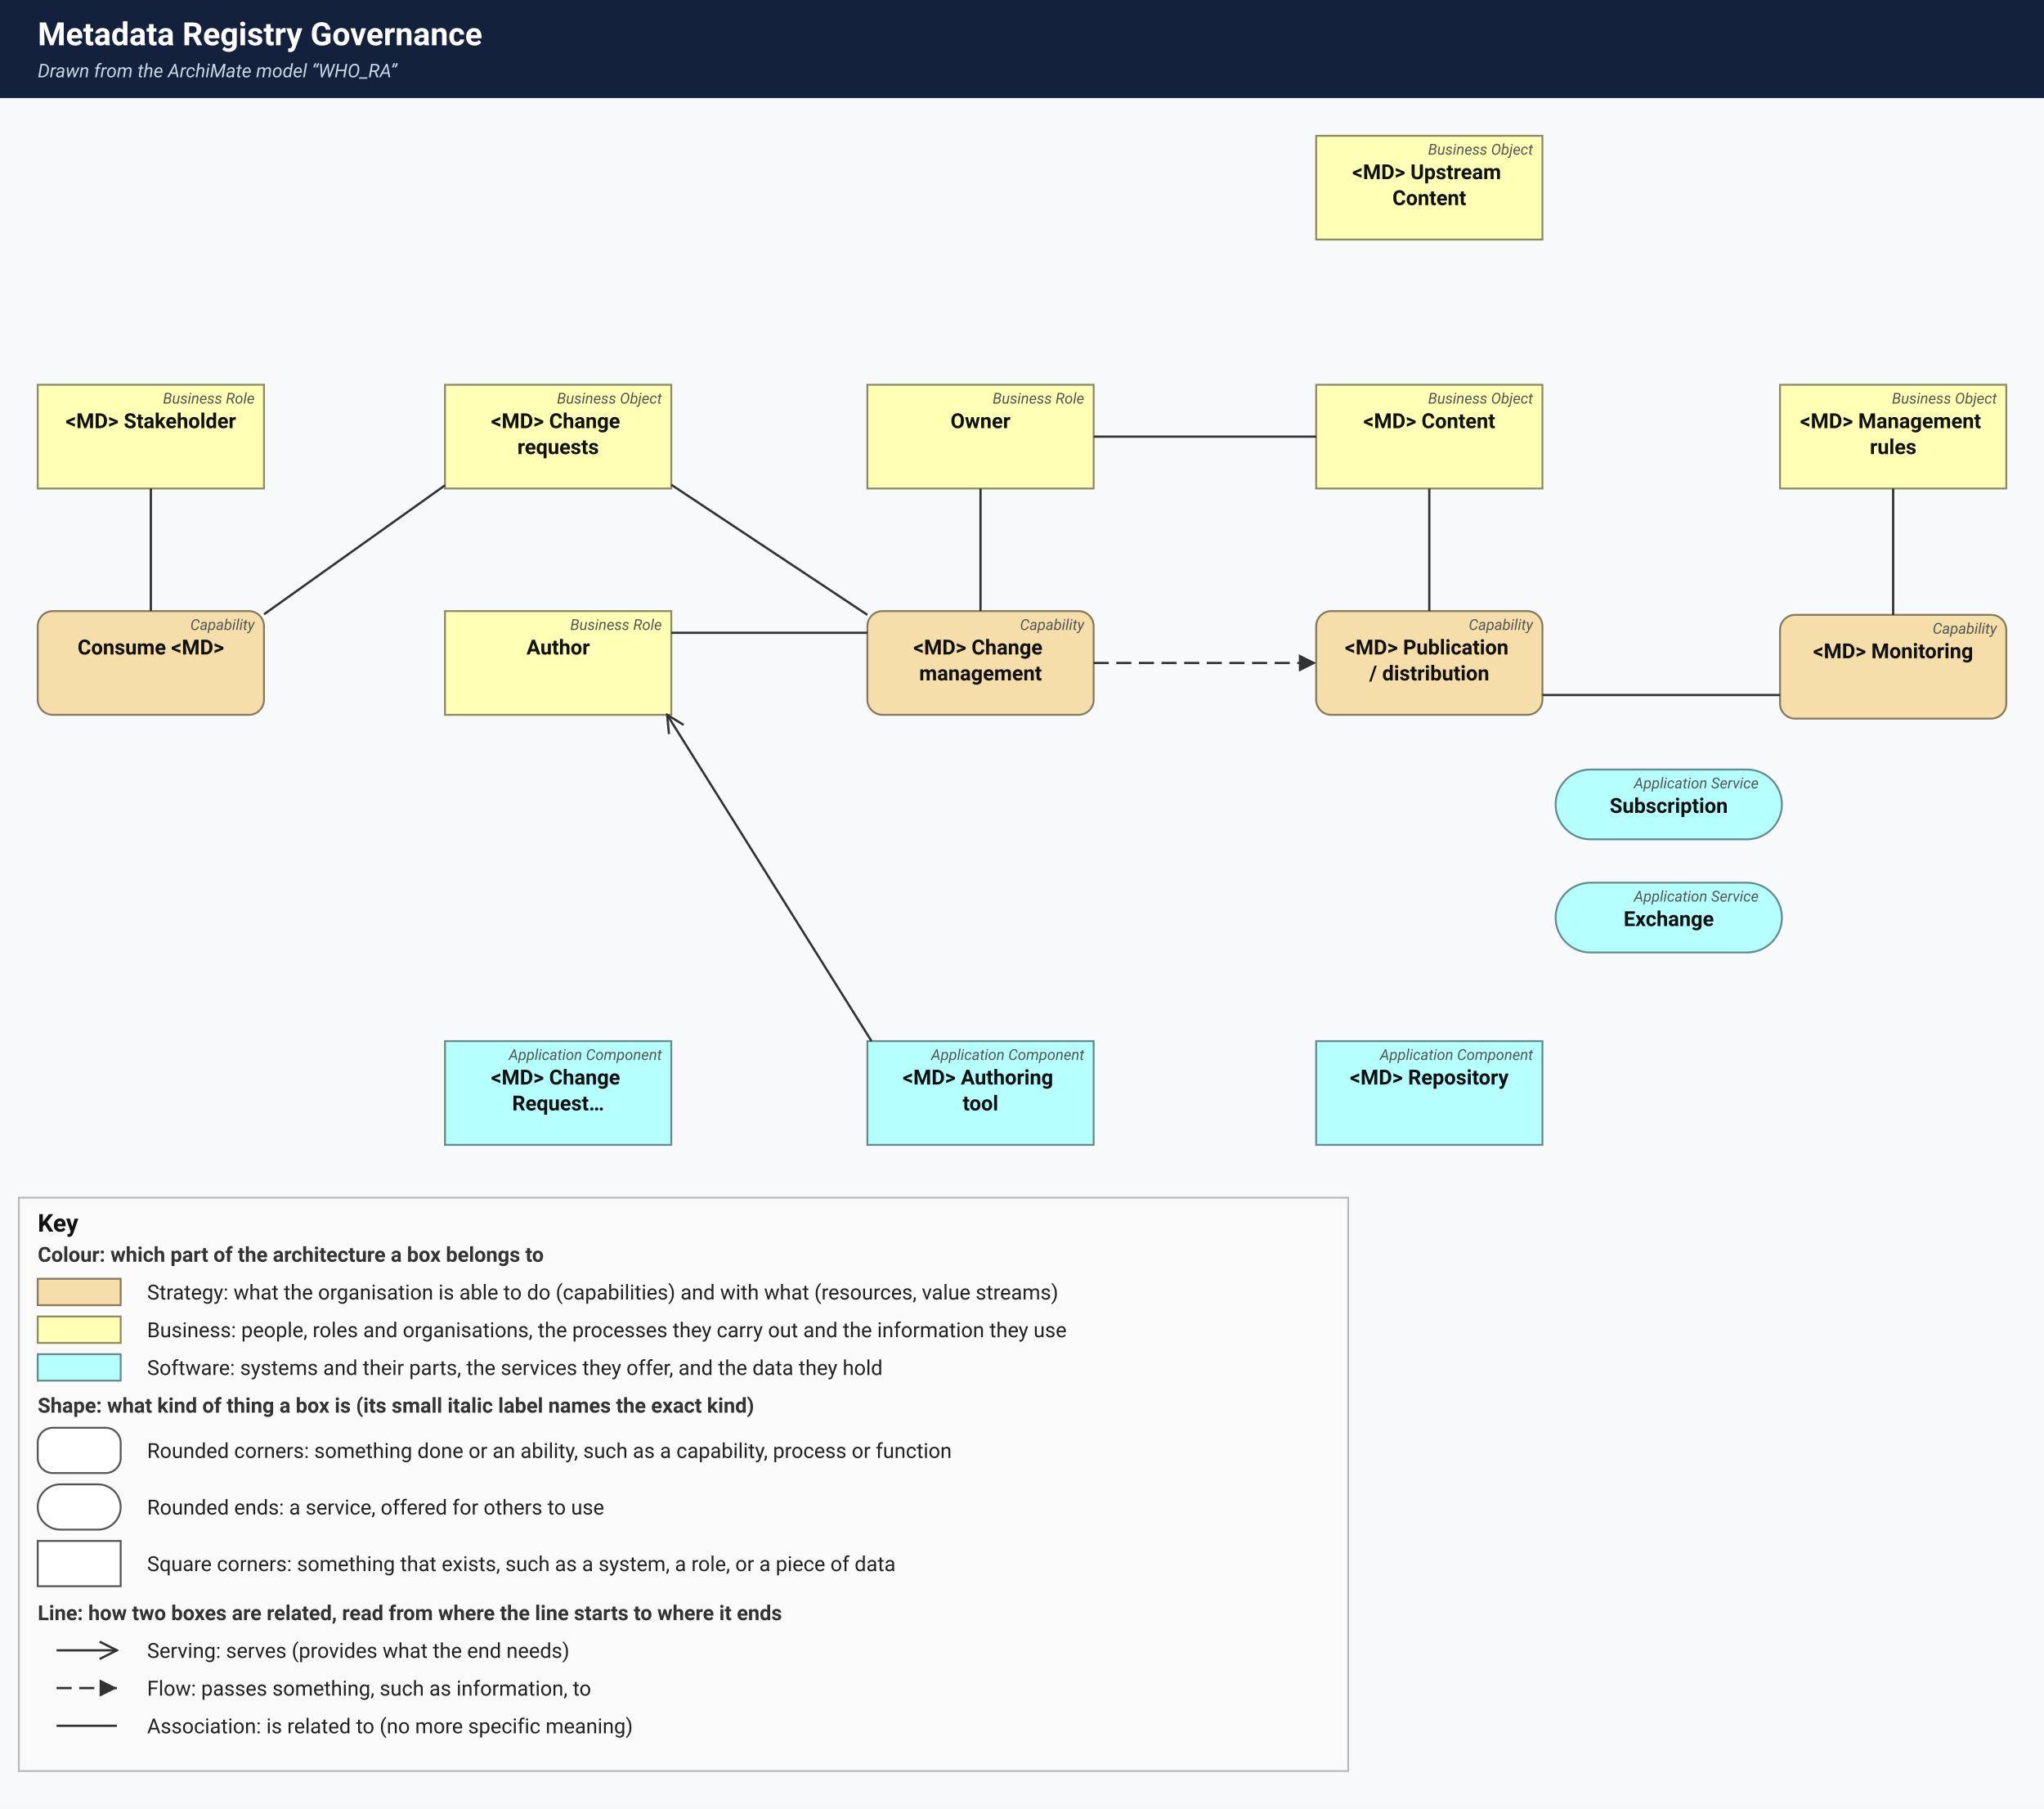
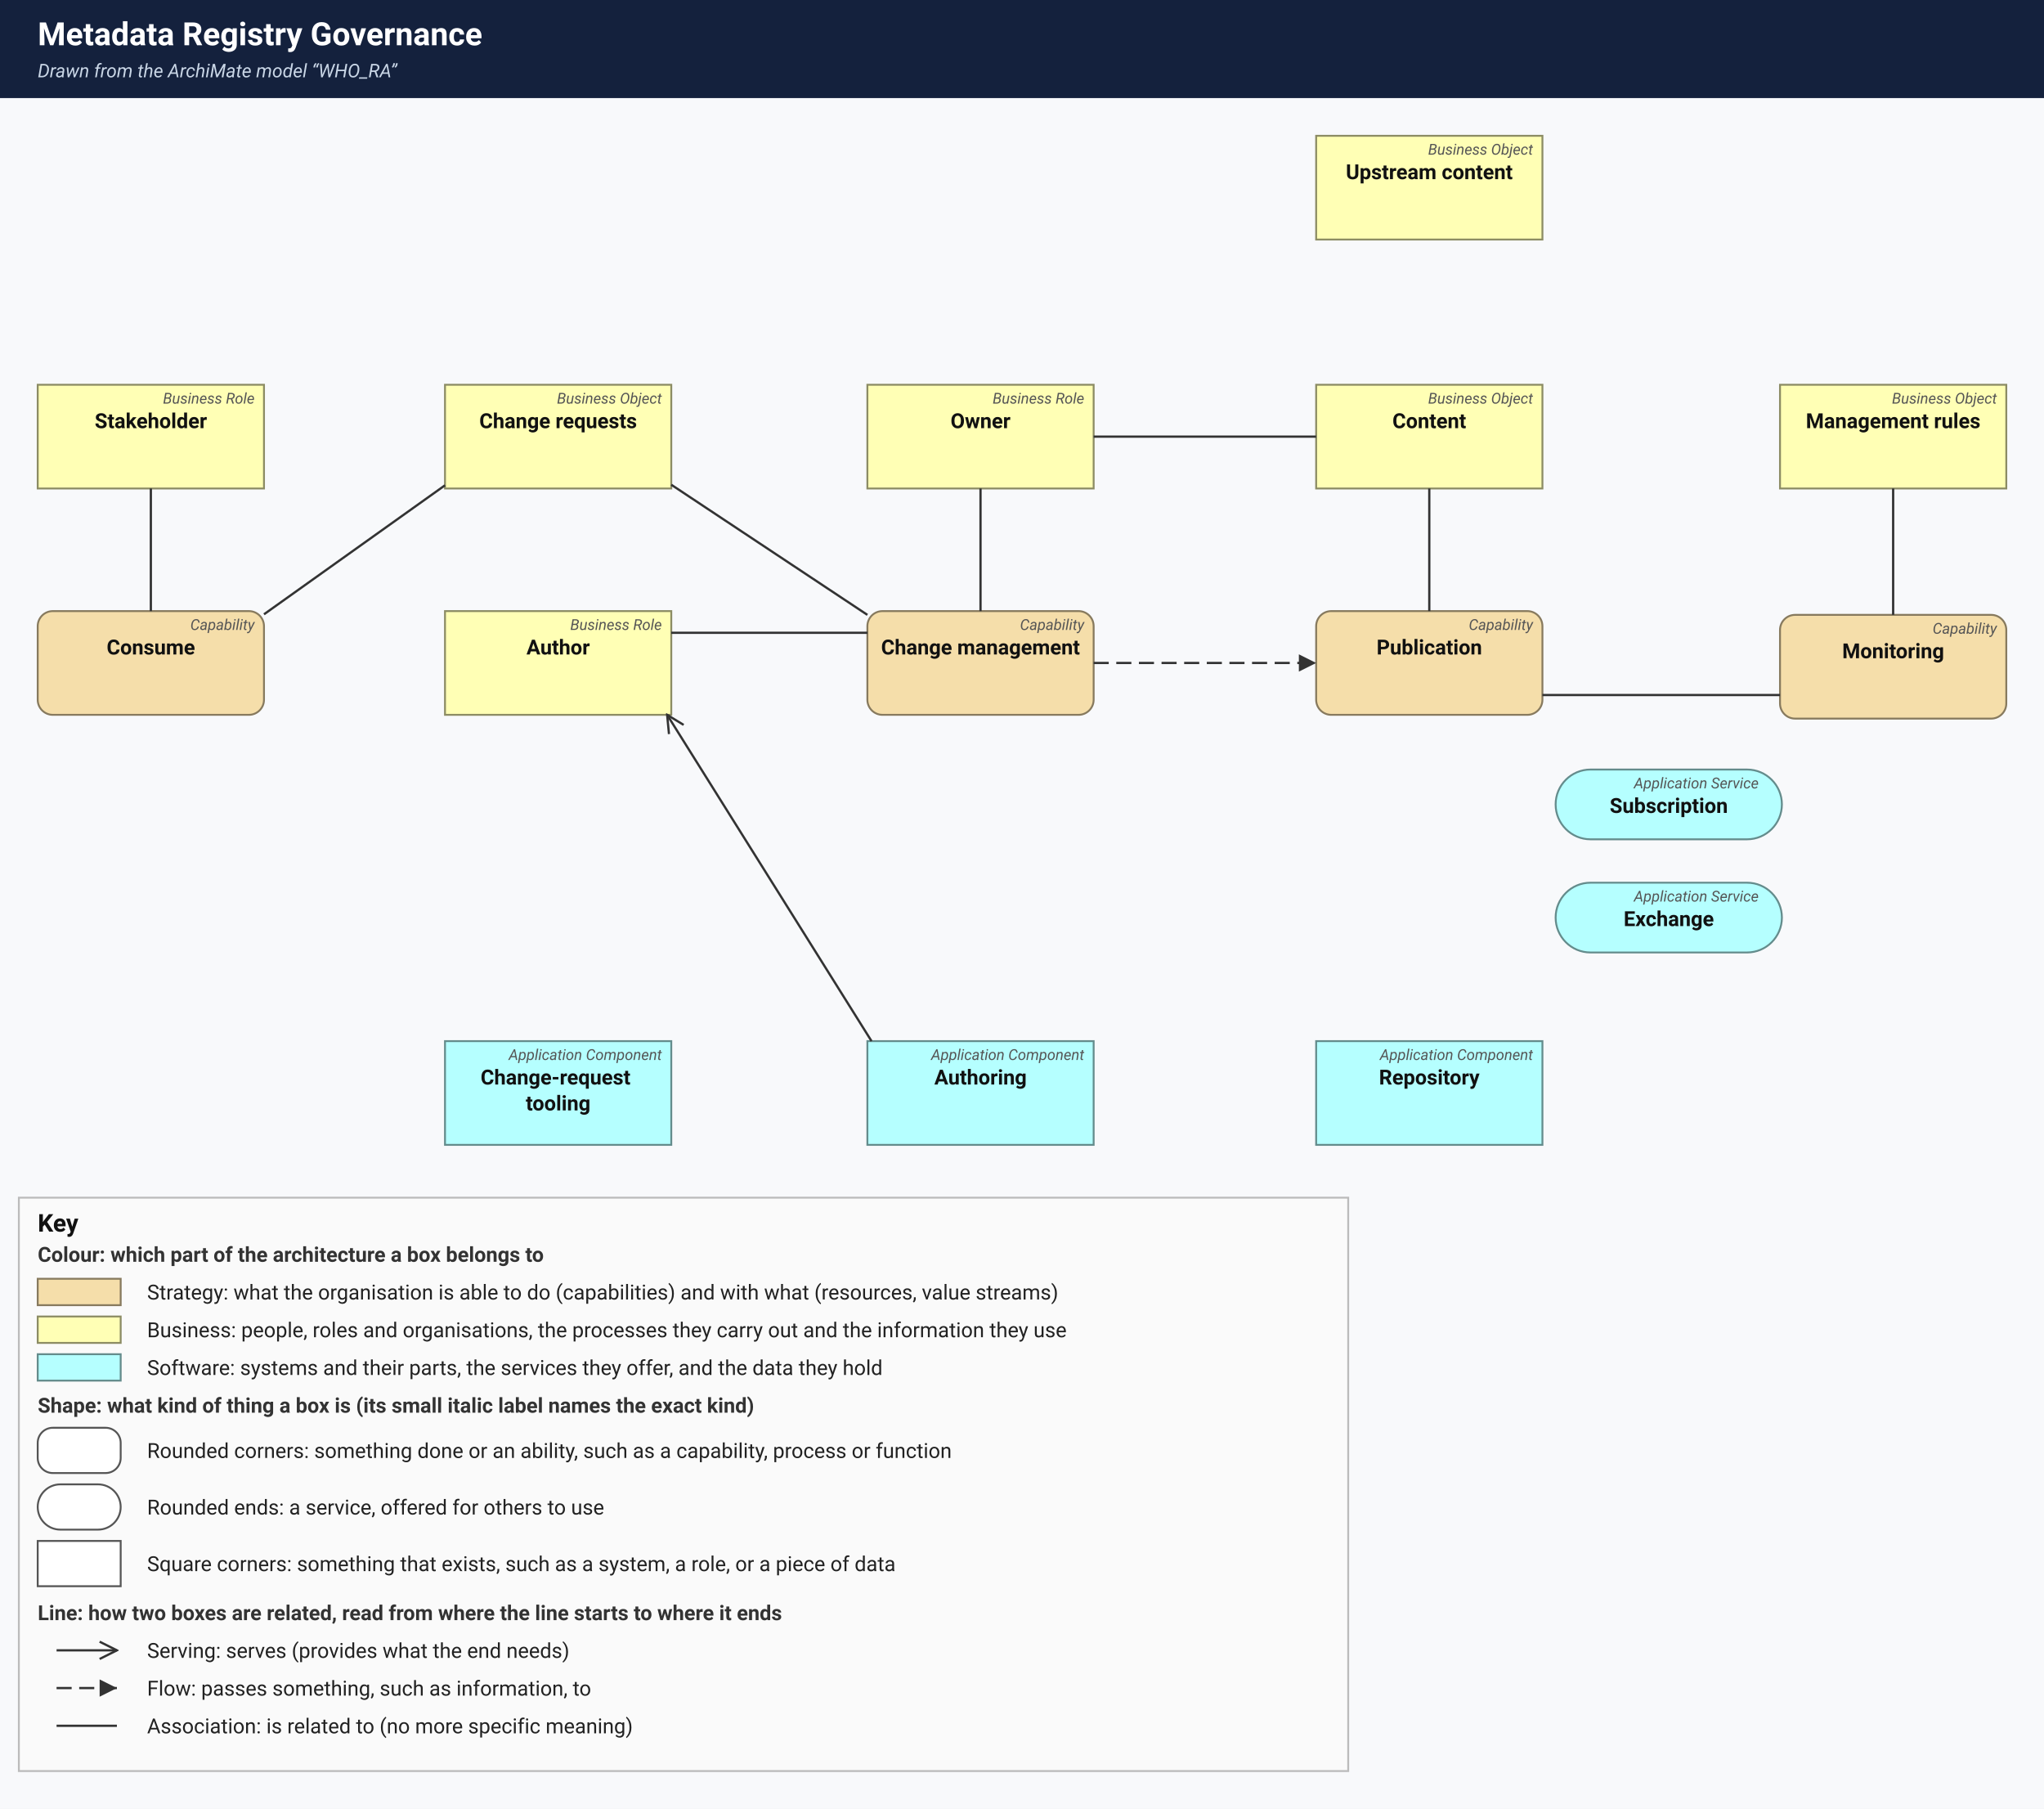
<svg xmlns="http://www.w3.org/2000/svg" viewBox="208 120 1084 959" width="1084" height="959" role="img" aria-labelledby="av-title">
  <style>
.av-name{font:600 11px system-ui, -apple-system, "Segoe UI", Roboto, "Helvetica Neue", Arial, "Noto Sans", sans-serif;fill:#111}
.av-type{font:italic 8px system-ui, -apple-system, "Segoe UI", Roboto, "Helvetica Neue", Arial, "Noto Sans", sans-serif;fill:#555}
.av-group{font:600 11px system-ui, -apple-system, "Segoe UI", Roboto, "Helvetica Neue", Arial, "Noto Sans", sans-serif;fill:#333}
.av-note{font:10px system-ui, -apple-system, "Segoe UI", Roboto, "Helvetica Neue", Arial, "Noto Sans", sans-serif;fill:#222}
.av-key{font:11px system-ui, -apple-system, "Segoe UI", Roboto, "Helvetica Neue", Arial, "Noto Sans", sans-serif;fill:#222}
.av-keyh{font:600 11px system-ui, -apple-system, "Segoe UI", Roboto, "Helvetica Neue", Arial, "Noto Sans", sans-serif;fill:#333}
.av-keyt{font:700 13px system-ui, -apple-system, "Segoe UI", Roboto, "Helvetica Neue", Arial, "Noto Sans", sans-serif;fill:#111}
.av-rel{font:9px system-ui, -apple-system, "Segoe UI", Roboto, "Helvetica Neue", Arial, "Noto Sans", sans-serif;fill:#333;paint-order:stroke;stroke:#fff;stroke-width:3px}
a:hover rect,a:hover polygon,a:focus rect,a:focus polygon{stroke:#06c;stroke-width:2.5}
</style>
  <defs>
    <marker id="arrow-open" viewBox="0 0 12 12" refX="11" refY="6" markerWidth="11" markerHeight="11" orient="auto-start-reverse" markerUnits="userSpaceOnUse">
      <path d="M1 1 L11 6 L1 11" fill="none" stroke="#333" stroke-width="1.3" />
    </marker>
    <marker id="arrow-filled" viewBox="0 0 12 12" refX="11" refY="6" markerWidth="11" markerHeight="11" orient="auto-start-reverse" markerUnits="userSpaceOnUse">
      <path d="M1 1 L11 6 L1 11 Z" fill="#333" />
    </marker>
    <marker id="arrow-small" viewBox="0 0 10 10" refX="9" refY="5" markerWidth="8" markerHeight="8" orient="auto-start-reverse" markerUnits="userSpaceOnUse">
      <path d="M1 1 L9 5 L1 9" fill="none" stroke="#333" stroke-width="1.2" />
    </marker>
    <marker id="triangle-hollow" viewBox="0 0 14 14" refX="13" refY="7" markerWidth="13" markerHeight="13" orient="auto-start-reverse" markerUnits="userSpaceOnUse">
      <path d="M1 1 L13 7 L1 13 Z" fill="#fff" stroke="#333" stroke-width="1.2" />
    </marker>
    <marker id="diamond-filled" viewBox="0 0 16 10" refX="1" refY="5" markerWidth="16" markerHeight="10" orient="auto-start-reverse" markerUnits="userSpaceOnUse">
      <path d="M1 5 L8 1 L15 5 L8 9 Z" fill="#333" />
    </marker>
    <marker id="diamond-hollow" viewBox="0 0 16 10" refX="1" refY="5" markerWidth="16" markerHeight="10" orient="auto-start-reverse" markerUnits="userSpaceOnUse">
      <path d="M1 5 L8 1 L15 5 L8 9 Z" fill="#fff" stroke="#333" stroke-width="1.2" />
    </marker>
    <marker id="dot" viewBox="0 0 8 8" refX="4" refY="4" markerWidth="7" markerHeight="7" orient="auto" markerUnits="userSpaceOnUse">
      <circle cx="4" cy="4" r="3.2" fill="#333" />
    </marker>
    <pattern id="missing" width="8" height="8" patternUnits="userSpaceOnUse" patternTransform="rotate(45)">
      <rect width="8" height="8" fill="#fff" />
      <line x1="0" y1="0" x2="0" y2="8" stroke="#d33" stroke-width="2" />
    </pattern>
  </defs>
  <rect x="208" y="120" width="1084" height="959" fill="#f8f9fb" />
  <rect x="208" y="120" width="1084" height="52" fill="#14213d" />
  <text x="228" y="144" style="font:700 17px system-ui, -apple-system, &quot;Segoe UI&quot;, Roboto, &quot;Helvetica Neue&quot;, Arial, &quot;Noto Sans&quot;, sans-serif;fill:#fff">Metadata Registry Governance</text>
  <text x="228" y="161" style="font:italic 10px system-ui, -apple-system, &quot;Segoe UI&quot;, Roboto, &quot;Helvetica Neue&quot;, Arial, &quot;Noto Sans&quot;, sans-serif;fill:#c9d6e6">Drawn from the ArchiMate model “WHO_RA”</text>
  <a href="../../../en/dpi-h-ra/archimate/0.3.0-draft.1/element/owner/" target="_top">
    <rect x="668" y="324" width="120" height="55" fill="#ffffb5" stroke="#8c8c64" stroke-width="1" />
    <text class="av-type" x="783" y="334" text-anchor="end">Business Role</text>
    <text class="av-name" x="728" y="347" text-anchor="middle">
      <tspan x="728" dy="0">Owner</tspan>
    </text>
  </a>
-   <a href="../../../en/dpi-h-ra/archimate/0.3.0-draft.1/element/md-change-requests/" target="_top">
+   <a href="../../../en/dpi-h-ra/archimate/0.3.0-draft.1/element/change-requests/" target="_top">
    <rect x="444" y="324" width="120" height="55" fill="#ffffb5" stroke="#8c8c64" stroke-width="1" />
    <text class="av-type" x="559" y="334" text-anchor="end">Business Object</text>
    <text class="av-name" x="504" y="347" text-anchor="middle">
-       <tspan x="504" dy="0">&lt;MD&gt; Change</tspan>
-       <tspan x="504" dy="13.75">requests</tspan>
-     </text>
-   </a>
-   <a href="../../../en/dpi-h-ra/archimate/0.3.0-draft.1/element/md-stakeholder/" target="_top">
+       <tspan x="504" dy="0">Change requests</tspan>
+     </text>
+   </a>
+   <a href="../../../en/dpi-h-ra/archimate/0.3.0-draft.1/element/stakeholder/" target="_top">
    <rect x="228" y="324" width="120" height="55" fill="#ffffb5" stroke="#8c8c64" stroke-width="1" />
    <text class="av-type" x="343" y="334" text-anchor="end">Business Role</text>
    <text class="av-name" x="288" y="347" text-anchor="middle">
-       <tspan x="288" dy="0">&lt;MD&gt; Stakeholder</tspan>
-     </text>
-   </a>
-   <a href="../../../en/dpi-h-ra/archimate/0.3.0-draft.1/element/md-content/" target="_top">
+       <tspan x="288" dy="0">Stakeholder</tspan>
+     </text>
+   </a>
+   <a href="../../../en/dpi-h-ra/archimate/0.3.0-draft.1/element/content/" target="_top">
    <rect x="906" y="324" width="120" height="55" fill="#ffffb5" stroke="#8c8c64" stroke-width="1" />
    <text class="av-type" x="1021" y="334" text-anchor="end">Business Object</text>
    <text class="av-name" x="966" y="347" text-anchor="middle">
-       <tspan x="966" dy="0">&lt;MD&gt; Content</tspan>
-     </text>
-   </a>
-   <a href="../../../en/dpi-h-ra/archimate/0.3.0-draft.1/element/md-repository/" target="_top">
+       <tspan x="966" dy="0">Content</tspan>
+     </text>
+   </a>
+   <a href="../../../en/dpi-h-ra/archimate/0.3.0-draft.1/element/repository/" target="_top">
    <rect x="906" y="672" width="120" height="55" fill="#b5ffff" stroke="#648c8c" stroke-width="1" />
    <text class="av-type" x="1021" y="682" text-anchor="end">Application Component</text>
    <text class="av-name" x="966" y="695" text-anchor="middle">
-       <tspan x="966" dy="0">&lt;MD&gt; Repository</tspan>
-     </text>
-   </a>
-   <a href="../../../en/dpi-h-ra/archimate/0.3.0-draft.1/element/md-change-management/" target="_top">
+       <tspan x="966" dy="0">Repository</tspan>
+     </text>
+   </a>
+   <a href="../../../en/dpi-h-ra/archimate/0.3.0-draft.1/element/change-management/" target="_top">
    <rect x="668" y="444" width="120" height="55" rx="8" fill="#f5deaa" stroke="#877a5e" stroke-width="1" />
    <text class="av-type" x="783" y="454" text-anchor="end">Capability</text>
    <text class="av-name" x="728" y="467" text-anchor="middle">
-       <tspan x="728" dy="0">&lt;MD&gt; Change</tspan>
-       <tspan x="728" dy="13.75">management</tspan>
-     </text>
-   </a>
-   <a href="../../../en/dpi-h-ra/archimate/0.3.0-draft.1/element/md-publication-distribution/" target="_top">
+       <tspan x="728" dy="0">Change management</tspan>
+     </text>
+   </a>
+   <a href="../../../en/dpi-h-ra/archimate/0.3.0-draft.1/element/publication/" target="_top">
    <rect x="906" y="444" width="120" height="55" rx="8" fill="#f5deaa" stroke="#877a5e" stroke-width="1" />
    <text class="av-type" x="1021" y="454" text-anchor="end">Capability</text>
    <text class="av-name" x="966" y="467" text-anchor="middle">
-       <tspan x="966" dy="0">&lt;MD&gt; Publication</tspan>
-       <tspan x="966" dy="13.75">/ distribution</tspan>
-     </text>
-   </a>
-   <a href="../../../en/dpi-h-ra/archimate/0.3.0-draft.1/element/md-monitoring/" target="_top">
+       <tspan x="966" dy="0">Publication</tspan>
+     </text>
+   </a>
+   <a href="../../../en/dpi-h-ra/archimate/0.3.0-draft.1/element/monitoring/" target="_top">
    <rect x="1152" y="446" width="120" height="55" rx="8" fill="#f5deaa" stroke="#877a5e" stroke-width="1" />
    <text class="av-type" x="1267" y="456" text-anchor="end">Capability</text>
    <text class="av-name" x="1212" y="469" text-anchor="middle">
-       <tspan x="1212" dy="0">&lt;MD&gt; Monitoring</tspan>
-     </text>
-   </a>
-   <a href="../../../en/dpi-h-ra/archimate/0.3.0-draft.1/element/md-management-rules/" target="_top">
+       <tspan x="1212" dy="0">Monitoring</tspan>
+     </text>
+   </a>
+   <a href="../../../en/dpi-h-ra/archimate/0.3.0-draft.1/element/management-rules/" target="_top">
    <rect x="1152" y="324" width="120" height="55" fill="#ffffb5" stroke="#8c8c64" stroke-width="1" />
    <text class="av-type" x="1267" y="334" text-anchor="end">Business Object</text>
    <text class="av-name" x="1212" y="347" text-anchor="middle">
-       <tspan x="1212" dy="0">&lt;MD&gt; Management</tspan>
-       <tspan x="1212" dy="13.75">rules</tspan>
-     </text>
-   </a>
-   <a href="../../../en/dpi-h-ra/archimate/0.3.0-draft.1/element/md-authoring-tool/" target="_top">
+       <tspan x="1212" dy="0">Management rules</tspan>
+     </text>
+   </a>
+   <a href="../../../en/dpi-h-ra/archimate/0.3.0-draft.1/element/authoring/" target="_top">
    <rect x="668" y="672" width="120" height="55" fill="#b5ffff" stroke="#648c8c" stroke-width="1" />
    <text class="av-type" x="783" y="682" text-anchor="end">Application Component</text>
    <text class="av-name" x="728" y="695" text-anchor="middle">
-       <tspan x="728" dy="0">&lt;MD&gt; Authoring</tspan>
-       <tspan x="728" dy="13.75">tool</tspan>
-     </text>
-   </a>
-   <a href="../../../en/dpi-h-ra/archimate/0.3.0-draft.1/element/md-upstream-content/" target="_top">
+       <tspan x="728" dy="0">Authoring</tspan>
+     </text>
+   </a>
+   <a href="../../../en/dpi-h-ra/archimate/0.3.0-draft.1/element/upstream-content/" target="_top">
    <rect x="906" y="192" width="120" height="55" fill="#ffffb5" stroke="#8c8c64" stroke-width="1" />
    <text class="av-type" x="1021" y="202" text-anchor="end">Business Object</text>
    <text class="av-name" x="966" y="215" text-anchor="middle">
-       <tspan x="966" dy="0">&lt;MD&gt; Upstream</tspan>
-       <tspan x="966" dy="13.75">Content</tspan>
-     </text>
-   </a>
-   <a href="../../../en/dpi-h-ra/archimate/0.3.0-draft.1/element/md-change-request-tooling/" target="_top">
+       <tspan x="966" dy="0">Upstream content</tspan>
+     </text>
+   </a>
+   <a href="../../../en/dpi-h-ra/archimate/0.3.0-draft.1/element/change-request-tooling/" target="_top">
    <rect x="444" y="672" width="120" height="55" fill="#b5ffff" stroke="#648c8c" stroke-width="1" />
    <text class="av-type" x="559" y="682" text-anchor="end">Application Component</text>
    <text class="av-name" x="504" y="695" text-anchor="middle">
-       <tspan x="504" dy="0">&lt;MD&gt; Change</tspan>
-       <tspan x="504" dy="13.75">Request…</tspan>
-     </text>
-   </a>
-   <a href="../../../en/dpi-h-ra/archimate/0.3.0-draft.1/element/consume-md/" target="_top">
+       <tspan x="504" dy="0">Change-request</tspan>
+       <tspan x="504" dy="13.75">tooling</tspan>
+     </text>
+   </a>
+   <a href="../../../en/dpi-h-ra/archimate/0.3.0-draft.1/element/consume/" target="_top">
    <rect x="228" y="444" width="120" height="55" rx="8" fill="#f5deaa" stroke="#877a5e" stroke-width="1" />
    <text class="av-type" x="343" y="454" text-anchor="end">Capability</text>
    <text class="av-name" x="288" y="467" text-anchor="middle">
-       <tspan x="288" dy="0">Consume &lt;MD&gt;</tspan>
+       <tspan x="288" dy="0">Consume</tspan>
    </text>
  </a>
  <a href="../../../en/dpi-h-ra/archimate/0.3.0-draft.1/element/author/" target="_top">
    <rect x="444" y="444" width="120" height="55" fill="#ffffb5" stroke="#8c8c64" stroke-width="1" />
    <text class="av-type" x="559" y="454" text-anchor="end">Business Role</text>
    <text class="av-name" x="504" y="467" text-anchor="middle">
      <tspan x="504" dy="0">Author</tspan>
    </text>
  </a>
  <a href="../../../en/dpi-h-ra/archimate/0.3.0-draft.1/element/subscription/" target="_top">
    <rect x="1033" y="528" width="120" height="37" rx="18.5" fill="#b5ffff" stroke="#648c8c" stroke-width="1" />
    <text class="av-type" x="1140.667" y="538" text-anchor="end">Application Service</text>
    <text class="av-name" x="1093" y="551" text-anchor="middle">
      <tspan x="1093" dy="0">Subscription</tspan>
    </text>
  </a>
  <a href="../../../en/dpi-h-ra/archimate/0.3.0-draft.1/element/exchange/" target="_top">
    <rect x="1033" y="588" width="120" height="37" rx="18.5" fill="#b5ffff" stroke="#648c8c" stroke-width="1" />
    <text class="av-type" x="1140.667" y="598" text-anchor="end">Application Service</text>
    <text class="av-name" x="1093" y="611" text-anchor="middle">
      <tspan x="1093" dy="0">Exchange</tspan>
    </text>
  </a>
  <a href="../../../en/dpi-h-ra/archimate/0.3.0-draft.1/relationship/id-4b976e2df482407e96c47dc26fe2723f/" target="_top">
    <path d="M564 377 L668 446" fill="none" stroke="#333" stroke-width="1.2" />
    <path d="M564 377 L668 446" fill="none" stroke="transparent" stroke-width="8" />
  </a>
  <a href="../../../en/dpi-h-ra/archimate/0.3.0-draft.1/relationship/id-365980e842c144e8aaf62cfc1d150451/" target="_top">
    <path d="M288 379 L288 444" fill="none" stroke="#333" stroke-width="1.2" />
    <path d="M288 379 L288 444" fill="none" stroke="transparent" stroke-width="8" />
  </a>
  <a href="../../../en/dpi-h-ra/archimate/0.3.0-draft.1/relationship/id-f12db89702a54c699a0fd4ea4ad921c9/" target="_top">
    <path d="M906 351.5 L788 351.5" fill="none" stroke="#333" stroke-width="1.2" />
    <path d="M906 351.5 L788 351.5" fill="none" stroke="transparent" stroke-width="8" />
  </a>
  <a href="../../../en/dpi-h-ra/archimate/0.3.0-draft.1/relationship/id-d5a793f4118142d99fd014f775f58d2c/" target="_top">
    <path d="M728 444 L728 379" fill="none" stroke="#333" stroke-width="1.2" />
    <path d="M728 444 L728 379" fill="none" stroke="transparent" stroke-width="8" />
  </a>
  <a href="../../../en/dpi-h-ra/archimate/0.3.0-draft.1/relationship/id-5a44401920e54dc6897c70a5a554ff54/" target="_top">
    <path d="M788 471.5 L906 471.5" fill="none" stroke="#333" stroke-width="1.2" stroke-dasharray="8 4" marker-end="url(#arrow-filled)" />
    <path d="M788 471.5 L906 471.5" fill="none" stroke="transparent" stroke-width="8" />
  </a>
  <a href="../../../en/dpi-h-ra/archimate/0.3.0-draft.1/relationship/id-a237fe62ece44de1a1abf272d21b556e/" target="_top">
    <path d="M966 444 L966 379" fill="none" stroke="#333" stroke-width="1.2" />
    <path d="M966 444 L966 379" fill="none" stroke="transparent" stroke-width="8" />
  </a>
  <a href="../../../en/dpi-h-ra/archimate/0.3.0-draft.1/relationship/id-93446998f72644bcbc2d312e77cc3d59/" target="_top">
    <path d="M1152 488.5 L1026 488.5" fill="none" stroke="#333" stroke-width="1.2" />
    <path d="M1152 488.5 L1026 488.5" fill="none" stroke="transparent" stroke-width="8" />
  </a>
  <a href="../../../en/dpi-h-ra/archimate/0.3.0-draft.1/relationship/id-bfc87838a80d4adb8476faac9899847a/" target="_top">
    <path d="M1212 379 L1212 446" fill="none" stroke="#333" stroke-width="1.2" />
    <path d="M1212 379 L1212 446" fill="none" stroke="transparent" stroke-width="8" />
  </a>
  <a href="../../../en/dpi-h-ra/archimate/0.3.0-draft.1/relationship/id-42a891f6319b4b14a7a7ba21b20a92fc/" target="_top">
    <path d="M670.2 672 L561.8 499" fill="none" stroke="#333" stroke-width="1.2" marker-end="url(#arrow-open)" />
    <path d="M670.2 672 L561.8 499" fill="none" stroke="transparent" stroke-width="8" />
  </a>
  <a href="../../../en/dpi-h-ra/archimate/0.3.0-draft.1/relationship/id-2e234297eee84facae1c81761a142286/" target="_top">
    <path d="M348 445.7 L444 377.3" fill="none" stroke="#333" stroke-width="1.2" />
    <path d="M348 445.7 L444 377.3" fill="none" stroke="transparent" stroke-width="8" />
  </a>
  <a href="../../../en/dpi-h-ra/archimate/0.3.0-draft.1/relationship/id-7d48e2693c2e449e80ed136d2809a227/" target="_top">
    <path d="M564 455.5 L668 455.5" fill="none" stroke="#333" stroke-width="1.2" />
    <path d="M564 455.5 L668 455.5" fill="none" stroke="transparent" stroke-width="8" />
  </a>
  <g class="av-legend">
    <rect x="218" y="755" width="705" height="304" fill="#fafafa" stroke="#bbb" />
    <text class="av-keyt" x="228" y="773">Key</text>
    <text class="av-keyh" x="228" y="789">Colour: which part of the architecture a box belongs to</text>
    <rect x="228" y="798" width="44" height="14" fill="#f5deaa" stroke="#877a5e" />
    <text class="av-key" x="286" y="809">Strategy: what the organisation is able to do (capabilities) and with what (resources, value streams)</text>
    <rect x="228" y="818" width="44" height="14" fill="#ffffb5" stroke="#8c8c64" />
    <text class="av-key" x="286" y="829">Business: people, roles and organisations, the processes they carry out and the information they use</text>
    <rect x="228" y="838" width="44" height="14" fill="#b5ffff" stroke="#648c8c" />
    <text class="av-key" x="286" y="849">Software: systems and their parts, the services they offer, and the data they hold</text>
    <text class="av-keyh" x="228" y="869">Shape: what kind of thing a box is (its small italic label names the exact kind)</text>
    <rect x="228" y="877" width="44" height="24" rx="8" fill="#fff" stroke="#555" />
    <text class="av-key" x="286" y="893">Rounded corners: something done or an ability, such as a capability, process or function</text>
    <rect x="228" y="907" width="44" height="24" rx="12" fill="#fff" stroke="#555" />
    <text class="av-key" x="286" y="923">Rounded ends: a service, offered for others to use</text>
    <rect x="228" y="937" width="44" height="24" fill="#fff" stroke="#555" />
    <text class="av-key" x="286" y="953">Square corners: something that exists, such as a system, a role, or a piece of data</text>
    <text class="av-keyh" x="228" y="979">Line: how two boxes are related, read from where the line starts to where it ends</text>
    <path d="M238 995 L270 995" fill="none" stroke="#333" stroke-width="1.2" marker-end="url(#arrow-open)" />
    <text class="av-key" x="286" y="999">Serving: serves (provides what the end needs)</text>
    <path d="M238 1015 L270 1015" fill="none" stroke="#333" stroke-width="1.2" stroke-dasharray="8 4" marker-end="url(#arrow-filled)" />
    <text class="av-key" x="286" y="1019">Flow: passes something, such as information, to</text>
    <path d="M238 1035 L270 1035" fill="none" stroke="#333" stroke-width="1.2" />
    <text class="av-key" x="286" y="1039">Association: is related to (no more specific meaning)</text>
  </g>
</svg>
